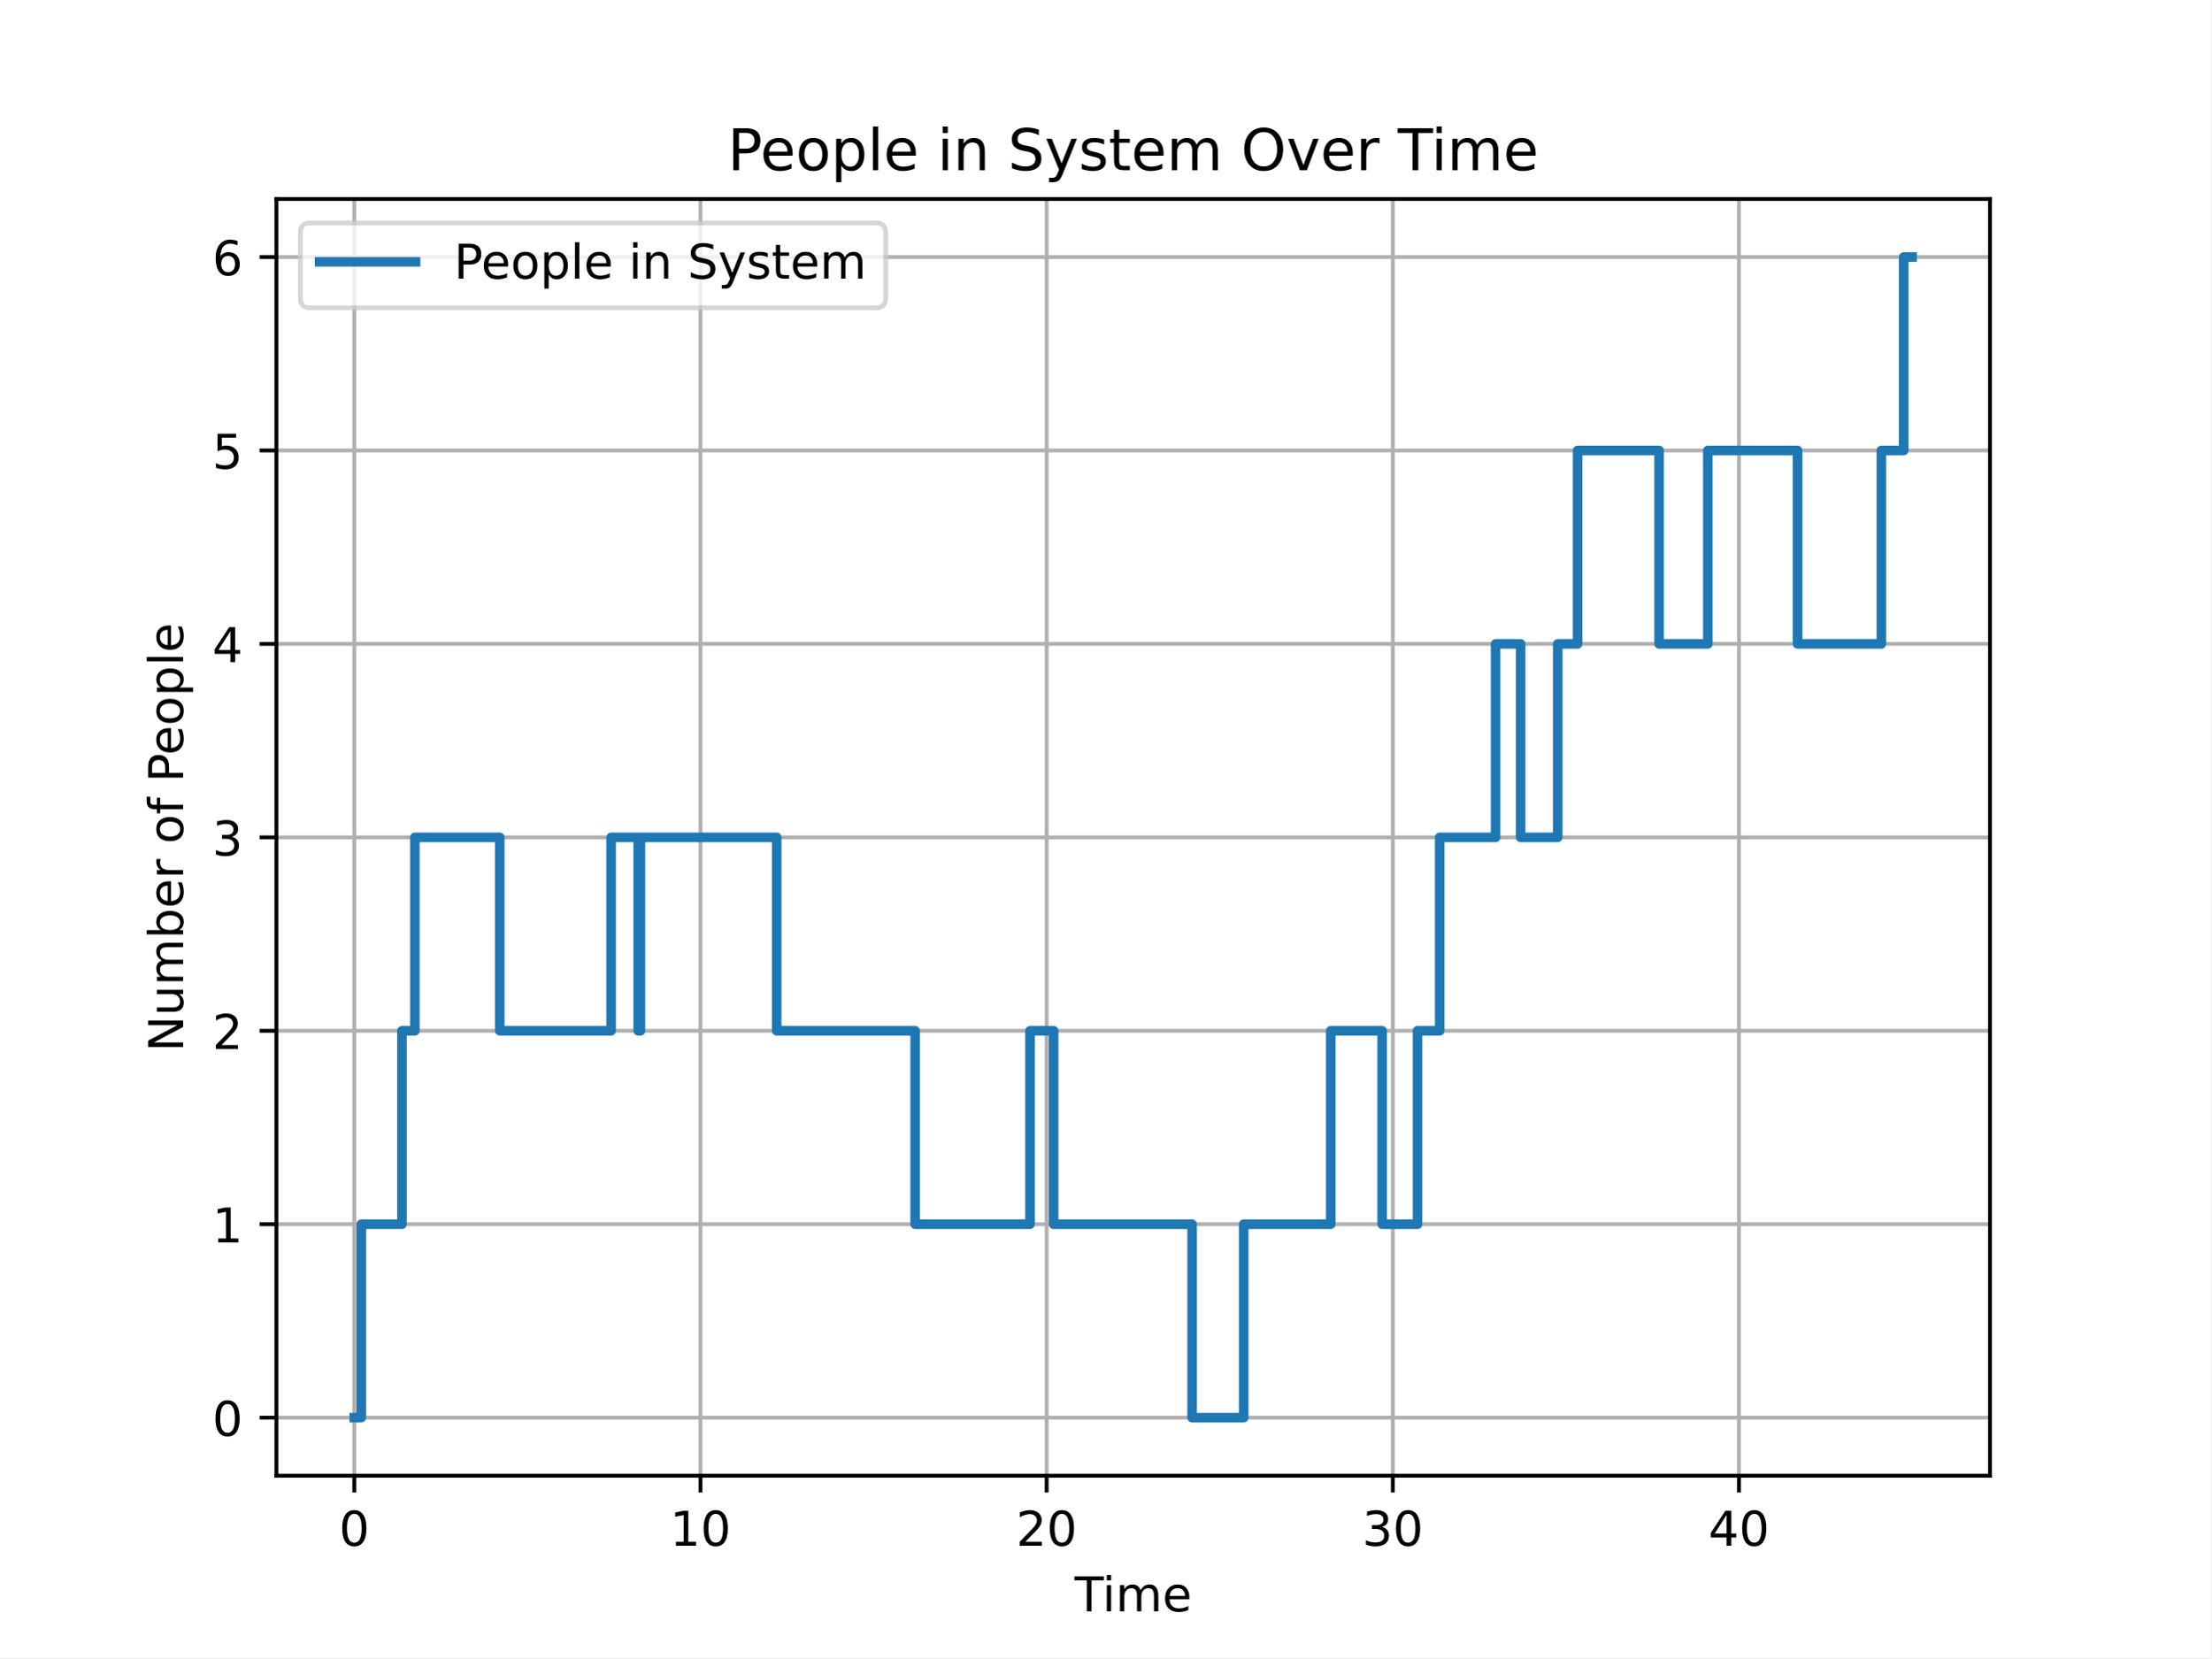
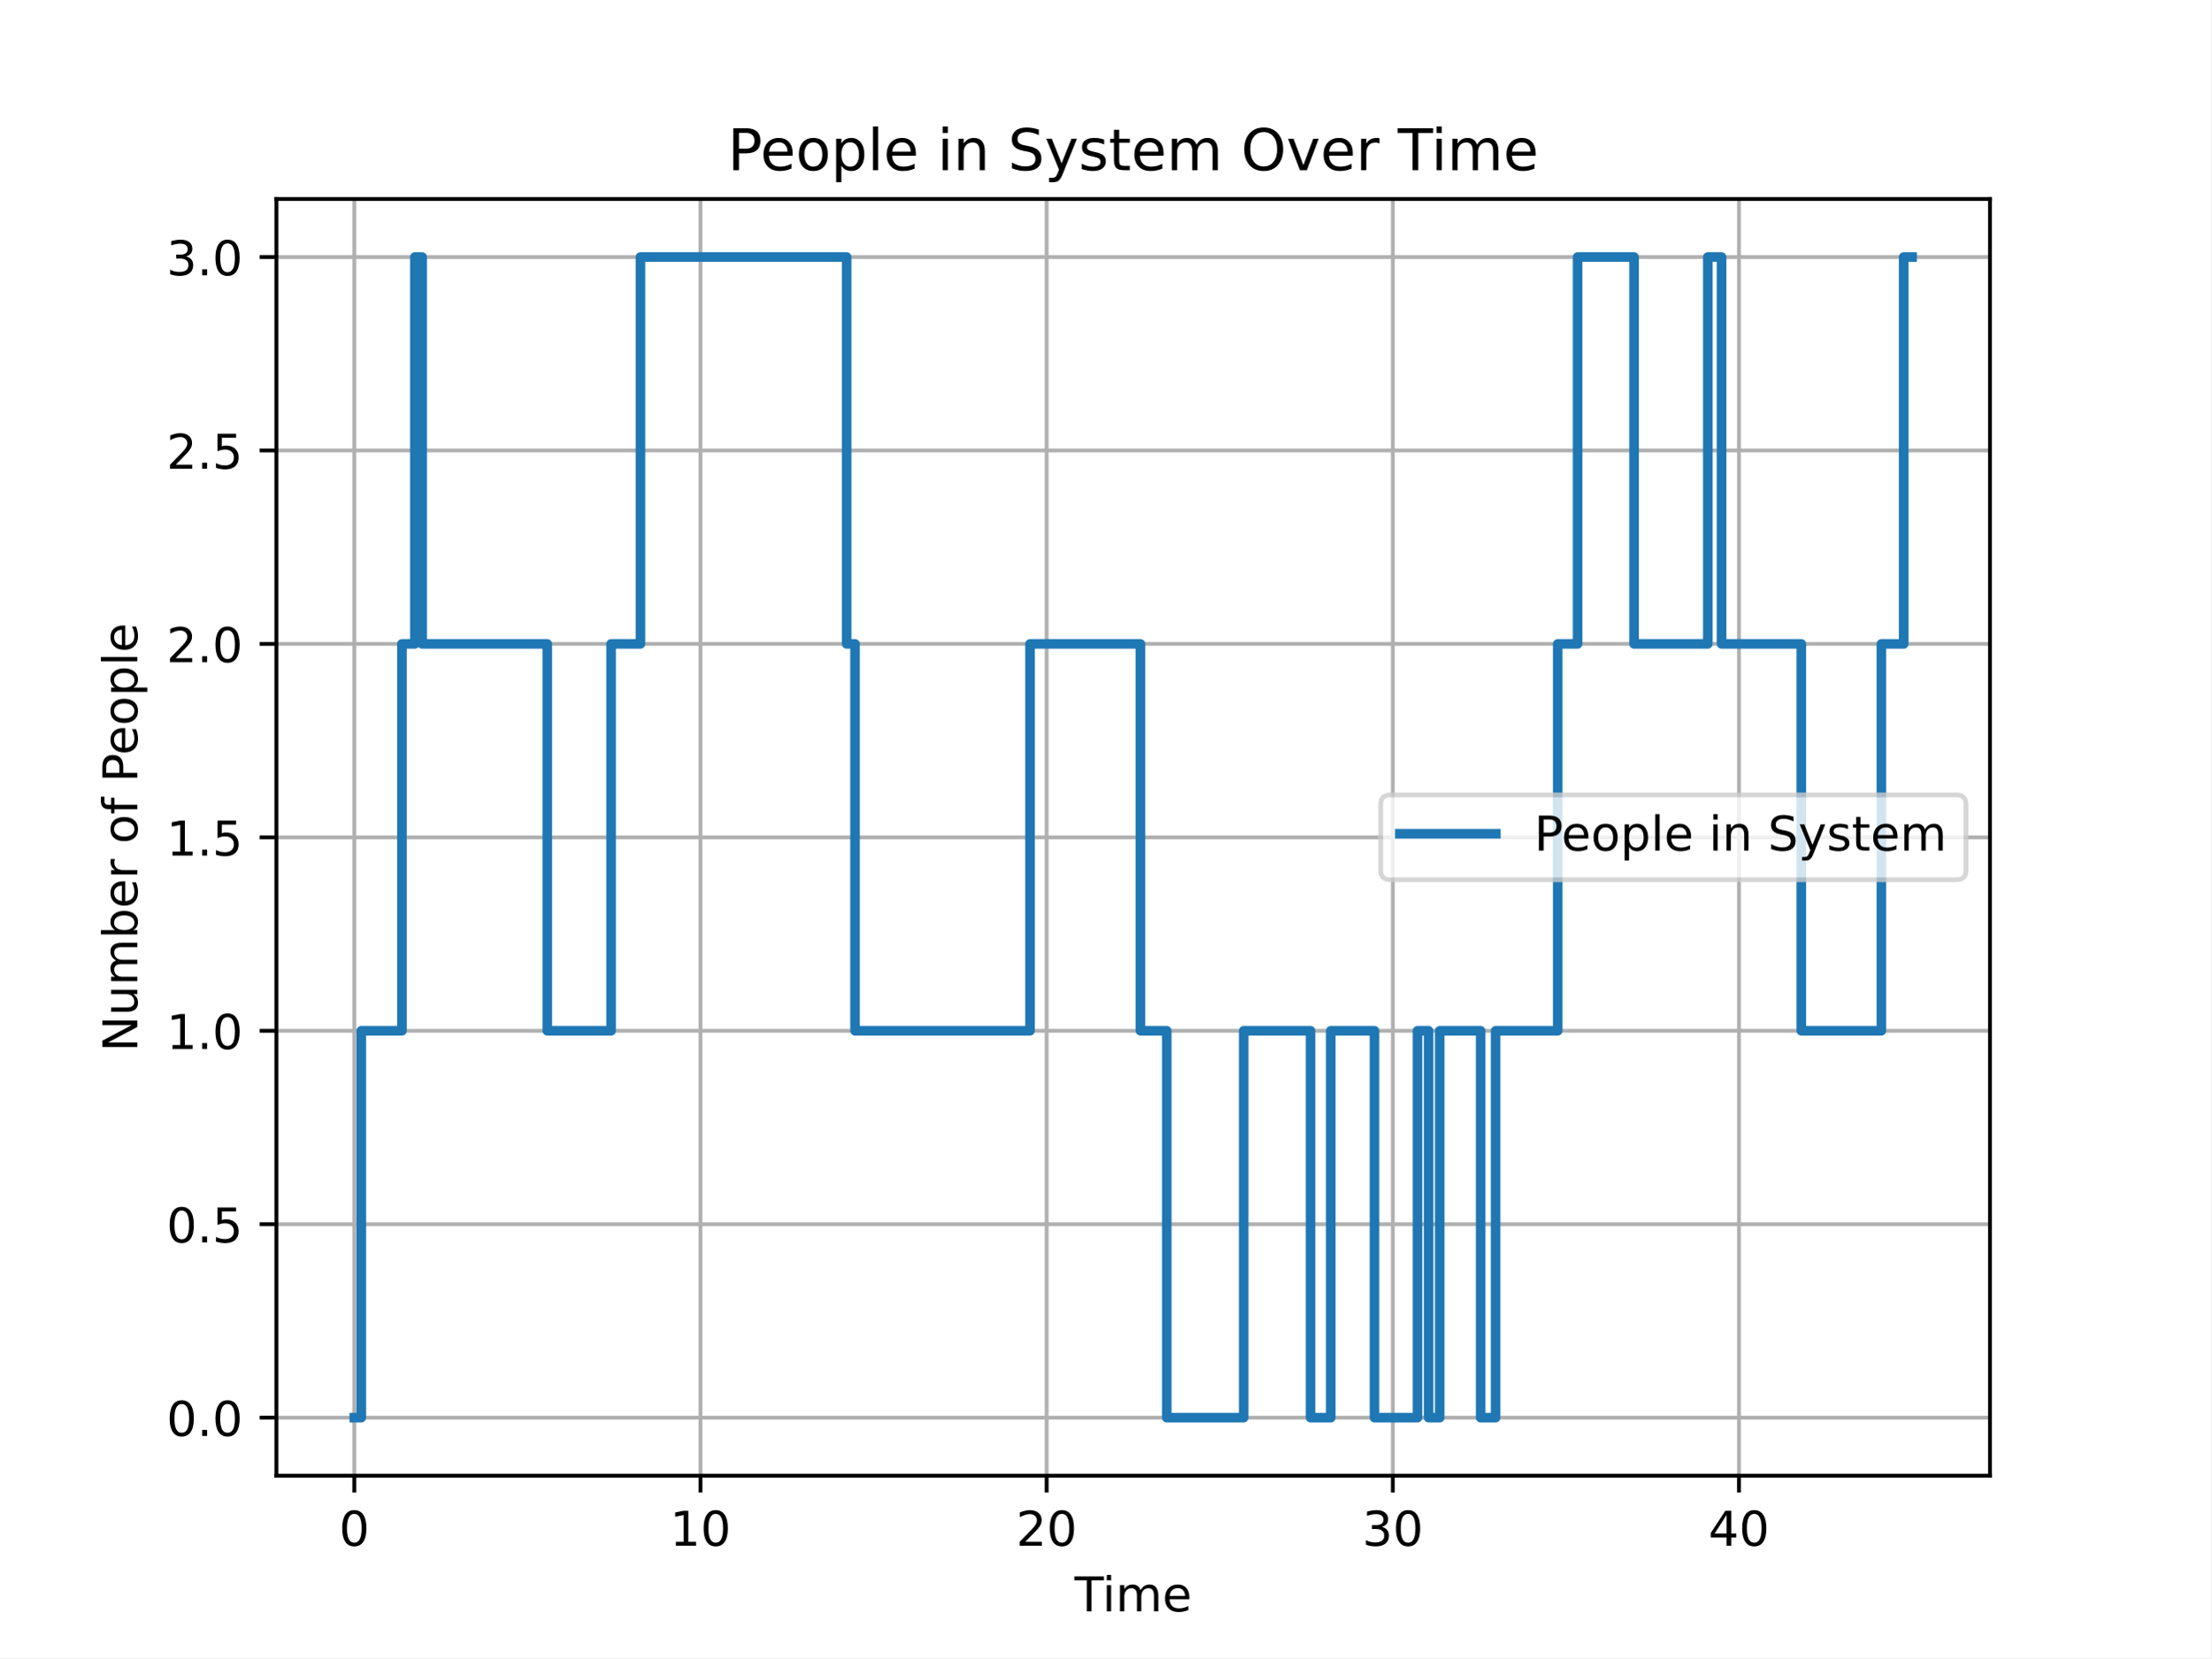
<svg xmlns="http://www.w3.org/2000/svg" xmlns:xlink="http://www.w3.org/1999/xlink" width="460.8pt" height="345.6pt" viewBox="0 0 460.8 345.6" version="1.1">
  <defs>
    <style type="text/css">*{stroke-linejoin: round; stroke-linecap: butt}</style>
  </defs>
  <g id="figure_1">
    <g id="patch_1">
      <path d="M 0 345.6  L 460.8 345.6  L 460.8 0  L 0 0  z " style="fill: #ffffff" />
    </g>
    <g id="axes_1">
      <g id="patch_2">
        <path d="M 57.6 307.584  L 414.72 307.584  L 414.72 41.472  L 57.6 41.472  z " style="fill: #ffffff" />
      </g>
      <g id="matplotlib.axis_1">
        <g id="xtick_1">
          <g id="line2d_1">
-             <path d="M 73.833 307.584  L 73.833 41.472  " clip-path="url(#p22e5923730)" style="fill: none; stroke: #b0b0b0; stroke-width: 0.8; stroke-linecap: square" />
+             <path d="M 73.833 307.584  L 73.833 41.472  " clip-path="url(#p4555e808ab)" style="fill: none; stroke: #b0b0b0; stroke-width: 0.8; stroke-linecap: square" />
          </g>
          <g id="line2d_2">
            <defs>
-               <path id="m7661645da6" d="M 0 0  L 0 3.5  " style="stroke: #000000; stroke-width: 0.8" />
+               <path id="m2a90214618" d="M 0 0  L 0 3.5  " style="stroke: #000000; stroke-width: 0.8" />
            </defs>
            <g>
-               <use xlink:href="#m7661645da6" x="73.833" y="307.584" style="stroke: #000000; stroke-width: 0.8" />
+               <use xlink:href="#m2a90214618" x="73.833" y="307.584" style="stroke: #000000; stroke-width: 0.8" />
            </g>
          </g>
          <g id="text_1">
            <g transform="translate(70.65148 322.1824) scale(0.1 -0.1)">
              <defs>
                <path id="DejaVuSans-30" d="M 2034 4250  Q 1547 4250 1301 3770  Q 1056 3291 1056 2328  Q 1056 1369 1301 889  Q 1547 409 2034 409  Q 2525 409 2770 889  Q 3016 1369 3016 2328  Q 3016 3291 2770 3770  Q 2525 4250 2034 4250  z M 2034 4750  Q 2819 4750 3233 4129  Q 3647 3509 3647 2328  Q 3647 1150 3233 529  Q 2819 -91 2034 -91  Q 1250 -91 836 529  Q 422 1150 422 2328  Q 422 3509 836 4129  Q 1250 4750 2034 4750  z " transform="scale(0.015625)" />
              </defs>
              <use xlink:href="#DejaVuSans-30" />
            </g>
          </g>
        </g>
        <g id="xtick_2">
          <g id="line2d_3">
-             <path d="M 145.978 307.584  L 145.978 41.472  " clip-path="url(#p22e5923730)" style="fill: none; stroke: #b0b0b0; stroke-width: 0.8; stroke-linecap: square" />
+             <path d="M 145.978 307.584  L 145.978 41.472  " clip-path="url(#p4555e808ab)" style="fill: none; stroke: #b0b0b0; stroke-width: 0.8; stroke-linecap: square" />
          </g>
          <g id="line2d_4">
            <g>
-               <use xlink:href="#m7661645da6" x="145.978" y="307.584" style="stroke: #000000; stroke-width: 0.8" />
+               <use xlink:href="#m2a90214618" x="145.978" y="307.584" style="stroke: #000000; stroke-width: 0.8" />
            </g>
          </g>
          <g id="text_2">
            <g transform="translate(139.6157 322.1824) scale(0.1 -0.1)">
              <defs>
                <path id="DejaVuSans-31" d="M 794 531  L 1825 531  L 1825 4091  L 703 3866  L 703 4441  L 1819 4666  L 2450 4666  L 2450 531  L 3481 531  L 3481 0  L 794 0  L 794 531  z " transform="scale(0.015625)" />
              </defs>
              <use xlink:href="#DejaVuSans-31" />
              <use xlink:href="#DejaVuSans-30" x="63.623" />
            </g>
          </g>
        </g>
        <g id="xtick_3">
          <g id="line2d_5">
-             <path d="M 218.124 307.584  L 218.124 41.472  " clip-path="url(#p22e5923730)" style="fill: none; stroke: #b0b0b0; stroke-width: 0.8; stroke-linecap: square" />
+             <path d="M 218.124 307.584  L 218.124 41.472  " clip-path="url(#p4555e808ab)" style="fill: none; stroke: #b0b0b0; stroke-width: 0.8; stroke-linecap: square" />
          </g>
          <g id="line2d_6">
            <g>
-               <use xlink:href="#m7661645da6" x="218.124" y="307.584" style="stroke: #000000; stroke-width: 0.8" />
+               <use xlink:href="#m2a90214618" x="218.124" y="307.584" style="stroke: #000000; stroke-width: 0.8" />
            </g>
          </g>
          <g id="text_3">
            <g transform="translate(211.7611 322.1824) scale(0.1 -0.1)">
              <defs>
                <path id="DejaVuSans-32" d="M 1228 531  L 3431 531  L 3431 0  L 469 0  L 469 531  Q 828 903 1448 1529  Q 2069 2156 2228 2338  Q 2531 2678 2651 2914  Q 2772 3150 2772 3378  Q 2772 3750 2511 3984  Q 2250 4219 1831 4219  Q 1534 4219 1204 4116  Q 875 4013 500 3803  L 500 4441  Q 881 4594 1212 4672  Q 1544 4750 1819 4750  Q 2544 4750 2975 4387  Q 3406 4025 3406 3419  Q 3406 3131 3298 2873  Q 3191 2616 2906 2266  Q 2828 2175 2409 1742  Q 1991 1309 1228 531  z " transform="scale(0.015625)" />
              </defs>
              <use xlink:href="#DejaVuSans-32" />
              <use xlink:href="#DejaVuSans-30" x="63.623" />
            </g>
          </g>
        </g>
        <g id="xtick_4">
          <g id="line2d_7">
-             <path d="M 290.269 307.584  L 290.269 41.472  " clip-path="url(#p22e5923730)" style="fill: none; stroke: #b0b0b0; stroke-width: 0.8; stroke-linecap: square" />
+             <path d="M 290.269 307.584  L 290.269 41.472  " clip-path="url(#p4555e808ab)" style="fill: none; stroke: #b0b0b0; stroke-width: 0.8; stroke-linecap: square" />
          </g>
          <g id="line2d_8">
            <g>
-               <use xlink:href="#m7661645da6" x="290.269" y="307.584" style="stroke: #000000; stroke-width: 0.8" />
+               <use xlink:href="#m2a90214618" x="290.269" y="307.584" style="stroke: #000000; stroke-width: 0.8" />
            </g>
          </g>
          <g id="text_4">
            <g transform="translate(283.9066 322.1824) scale(0.1 -0.1)">
              <defs>
                <path id="DejaVuSans-33" d="M 2597 2516  Q 3050 2419 3304 2112  Q 3559 1806 3559 1356  Q 3559 666 3084 287  Q 2609 -91 1734 -91  Q 1441 -91 1130 -33  Q 819 25 488 141  L 488 750  Q 750 597 1062 519  Q 1375 441 1716 441  Q 2309 441 2620 675  Q 2931 909 2931 1356  Q 2931 1769 2642 2001  Q 2353 2234 1838 2234  L 1294 2234  L 1294 2753  L 1863 2753  Q 2328 2753 2575 2939  Q 2822 3125 2822 3475  Q 2822 3834 2567 4026  Q 2313 4219 1838 4219  Q 1578 4219 1281 4162  Q 984 4106 628 3988  L 628 4550  Q 988 4650 1302 4700  Q 1616 4750 1894 4750  Q 2613 4750 3031 4423  Q 3450 4097 3450 3541  Q 3450 3153 3228 2886  Q 3006 2619 2597 2516  z " transform="scale(0.015625)" />
              </defs>
              <use xlink:href="#DejaVuSans-33" />
              <use xlink:href="#DejaVuSans-30" x="63.623" />
            </g>
          </g>
        </g>
        <g id="xtick_5">
          <g id="line2d_9">
-             <path d="M 362.415 307.584  L 362.415 41.472  " clip-path="url(#p22e5923730)" style="fill: none; stroke: #b0b0b0; stroke-width: 0.8; stroke-linecap: square" />
+             <path d="M 362.415 307.584  L 362.415 41.472  " clip-path="url(#p4555e808ab)" style="fill: none; stroke: #b0b0b0; stroke-width: 0.8; stroke-linecap: square" />
          </g>
          <g id="line2d_10">
            <g>
-               <use xlink:href="#m7661645da6" x="362.415" y="307.584" style="stroke: #000000; stroke-width: 0.8" />
+               <use xlink:href="#m2a90214618" x="362.415" y="307.584" style="stroke: #000000; stroke-width: 0.8" />
            </g>
          </g>
          <g id="text_5">
            <g transform="translate(356.052 322.1824) scale(0.1 -0.1)">
              <defs>
                <path id="DejaVuSans-34" d="M 2419 4116  L 825 1625  L 2419 1625  L 2419 4116  z M 2253 4666  L 3047 4666  L 3047 1625  L 3713 1625  L 3713 1100  L 3047 1100  L 3047 0  L 2419 0  L 2419 1100  L 313 1100  L 313 1709  L 2253 4666  z " transform="scale(0.015625)" />
              </defs>
              <use xlink:href="#DejaVuSans-34" />
              <use xlink:href="#DejaVuSans-30" x="63.623" />
            </g>
          </g>
        </g>
        <g id="text_6">
          <g transform="translate(223.9264 335.8606) scale(0.1 -0.1)">
            <defs>
              <path id="DejaVuSans-54" d="M -19 4666  L 3928 4666  L 3928 4134  L 2272 4134  L 2272 0  L 1638 0  L 1638 4134  L -19 4134  L -19 4666  z " transform="scale(0.015625)" />
              <path id="DejaVuSans-69" d="M 603 3500  L 1178 3500  L 1178 0  L 603 0  L 603 3500  z M 603 4863  L 1178 4863  L 1178 4134  L 603 4134  L 603 4863  z " transform="scale(0.015625)" />
              <path id="DejaVuSans-6d" d="M 3328 2828  Q 3544 3216 3844 3400  Q 4144 3584 4550 3584  Q 5097 3584 5394 3201  Q 5691 2819 5691 2113  L 5691 0  L 5113 0  L 5113 2094  Q 5113 2597 4934 2840  Q 4756 3084 4391 3084  Q 3944 3084 3684 2787  Q 3425 2491 3425 1978  L 3425 0  L 2847 0  L 2847 2094  Q 2847 2600 2669 2842  Q 2491 3084 2119 3084  Q 1678 3084 1418 2786  Q 1159 2488 1159 1978  L 1159 0  L 581 0  L 581 3500  L 1159 3500  L 1159 2956  Q 1356 3278 1631 3431  Q 1906 3584 2284 3584  Q 2666 3584 2933 3390  Q 3200 3197 3328 2828  z " transform="scale(0.015625)" />
              <path id="DejaVuSans-65" d="M 3597 1894  L 3597 1613  L 953 1613  Q 991 1019 1311 708  Q 1631 397 2203 397  Q 2534 397 2845 478  Q 3156 559 3463 722  L 3463 178  Q 3153 47 2828 -22  Q 2503 -91 2169 -91  Q 1331 -91 842 396  Q 353 884 353 1716  Q 353 2575 817 3079  Q 1281 3584 2069 3584  Q 2775 3584 3186 3129  Q 3597 2675 3597 1894  z M 3022 2063  Q 3016 2534 2758 2815  Q 2500 3097 2075 3097  Q 1594 3097 1305 2825  Q 1016 2553 972 2059  L 3022 2063  z " transform="scale(0.015625)" />
            </defs>
            <use xlink:href="#DejaVuSans-54" />
            <use xlink:href="#DejaVuSans-69" x="57.959" />
            <use xlink:href="#DejaVuSans-6d" x="85.742" />
            <use xlink:href="#DejaVuSans-65" x="183.154" />
          </g>
        </g>
      </g>
      <g id="matplotlib.axis_2">
        <g id="ytick_1">
          <g id="line2d_11">
-             <path d="M 57.6 295.488  L 414.72 295.488  " clip-path="url(#p22e5923730)" style="fill: none; stroke: #b0b0b0; stroke-width: 0.8; stroke-linecap: square" />
+             <path d="M 57.6 295.488  L 414.72 295.488  " clip-path="url(#p4555e808ab)" style="fill: none; stroke: #b0b0b0; stroke-width: 0.8; stroke-linecap: square" />
          </g>
          <g id="line2d_12">
            <defs>
-               <path id="m5c4a230d00" d="M 0 0  L -3.5 0  " style="stroke: #000000; stroke-width: 0.8" />
+               <path id="mbf203d90b1" d="M 0 0  L -3.5 0  " style="stroke: #000000; stroke-width: 0.8" />
            </defs>
            <g>
-               <use xlink:href="#m5c4a230d00" x="57.6" y="295.488" style="stroke: #000000; stroke-width: 0.8" />
+               <use xlink:href="#mbf203d90b1" x="57.6" y="295.488" style="stroke: #000000; stroke-width: 0.8" />
            </g>
          </g>
          <g id="text_7">
-             <g transform="translate(44.2375 299.2872) scale(0.1 -0.1)">
+             <g transform="translate(34.69687 299.2872) scale(0.1 -0.1)">
+               <defs>
+                 <path id="DejaVuSans-2e" d="M 684 794  L 1344 794  L 1344 0  L 684 0  L 684 794  z " transform="scale(0.015625)" />
+               </defs>
              <use xlink:href="#DejaVuSans-30" />
+               <use xlink:href="#DejaVuSans-2e" x="63.623" />
+               <use xlink:href="#DejaVuSans-30" x="95.41" />
            </g>
          </g>
        </g>
        <g id="ytick_2">
          <g id="line2d_13">
-             <path d="M 57.6 255.168  L 414.72 255.168  " clip-path="url(#p22e5923730)" style="fill: none; stroke: #b0b0b0; stroke-width: 0.8; stroke-linecap: square" />
+             <path d="M 57.6 255.168  L 414.72 255.168  " clip-path="url(#p4555e808ab)" style="fill: none; stroke: #b0b0b0; stroke-width: 0.8; stroke-linecap: square" />
          </g>
          <g id="line2d_14">
            <g>
-               <use xlink:href="#m5c4a230d00" x="57.6" y="255.168" style="stroke: #000000; stroke-width: 0.8" />
+               <use xlink:href="#mbf203d90b1" x="57.6" y="255.168" style="stroke: #000000; stroke-width: 0.8" />
            </g>
          </g>
          <g id="text_8">
-             <g transform="translate(44.2375 258.9672) scale(0.1 -0.1)">
-               <use xlink:href="#DejaVuSans-31" />
+             <g transform="translate(34.69687 258.9672) scale(0.1 -0.1)">
+               <defs>
+                 <path id="DejaVuSans-35" d="M 691 4666  L 3169 4666  L 3169 4134  L 1269 4134  L 1269 2991  Q 1406 3038 1543 3061  Q 1681 3084 1819 3084  Q 2600 3084 3056 2656  Q 3513 2228 3513 1497  Q 3513 744 3044 326  Q 2575 -91 1722 -91  Q 1428 -91 1123 -41  Q 819 9 494 109  L 494 744  Q 775 591 1075 516  Q 1375 441 1709 441  Q 2250 441 2565 725  Q 2881 1009 2881 1497  Q 2881 1984 2565 2268  Q 2250 2553 1709 2553  Q 1456 2553 1204 2497  Q 953 2441 691 2322  L 691 4666  z " transform="scale(0.015625)" />
+               </defs>
+               <use xlink:href="#DejaVuSans-30" />
+               <use xlink:href="#DejaVuSans-2e" x="63.623" />
+               <use xlink:href="#DejaVuSans-35" x="95.41" />
            </g>
          </g>
        </g>
        <g id="ytick_3">
          <g id="line2d_15">
-             <path d="M 57.6 214.848  L 414.72 214.848  " clip-path="url(#p22e5923730)" style="fill: none; stroke: #b0b0b0; stroke-width: 0.8; stroke-linecap: square" />
+             <path d="M 57.6 214.848  L 414.72 214.848  " clip-path="url(#p4555e808ab)" style="fill: none; stroke: #b0b0b0; stroke-width: 0.8; stroke-linecap: square" />
          </g>
          <g id="line2d_16">
            <g>
-               <use xlink:href="#m5c4a230d00" x="57.6" y="214.848" style="stroke: #000000; stroke-width: 0.8" />
+               <use xlink:href="#mbf203d90b1" x="57.6" y="214.848" style="stroke: #000000; stroke-width: 0.8" />
            </g>
          </g>
          <g id="text_9">
-             <g transform="translate(44.2375 218.6472) scale(0.1 -0.1)">
-               <use xlink:href="#DejaVuSans-32" />
+             <g transform="translate(34.69687 218.6472) scale(0.1 -0.1)">
+               <use xlink:href="#DejaVuSans-31" />
+               <use xlink:href="#DejaVuSans-2e" x="63.623" />
+               <use xlink:href="#DejaVuSans-30" x="95.41" />
            </g>
          </g>
        </g>
        <g id="ytick_4">
          <g id="line2d_17">
-             <path d="M 57.6 174.528  L 414.72 174.528  " clip-path="url(#p22e5923730)" style="fill: none; stroke: #b0b0b0; stroke-width: 0.8; stroke-linecap: square" />
+             <path d="M 57.6 174.528  L 414.72 174.528  " clip-path="url(#p4555e808ab)" style="fill: none; stroke: #b0b0b0; stroke-width: 0.8; stroke-linecap: square" />
          </g>
          <g id="line2d_18">
            <g>
-               <use xlink:href="#m5c4a230d00" x="57.6" y="174.528" style="stroke: #000000; stroke-width: 0.8" />
+               <use xlink:href="#mbf203d90b1" x="57.6" y="174.528" style="stroke: #000000; stroke-width: 0.8" />
            </g>
          </g>
          <g id="text_10">
-             <g transform="translate(44.2375 178.3272) scale(0.1 -0.1)">
-               <use xlink:href="#DejaVuSans-33" />
+             <g transform="translate(34.69687 178.3272) scale(0.1 -0.1)">
+               <use xlink:href="#DejaVuSans-31" />
+               <use xlink:href="#DejaVuSans-2e" x="63.623" />
+               <use xlink:href="#DejaVuSans-35" x="95.41" />
            </g>
          </g>
        </g>
        <g id="ytick_5">
          <g id="line2d_19">
-             <path d="M 57.6 134.208  L 414.72 134.208  " clip-path="url(#p22e5923730)" style="fill: none; stroke: #b0b0b0; stroke-width: 0.8; stroke-linecap: square" />
+             <path d="M 57.6 134.208  L 414.72 134.208  " clip-path="url(#p4555e808ab)" style="fill: none; stroke: #b0b0b0; stroke-width: 0.8; stroke-linecap: square" />
          </g>
          <g id="line2d_20">
            <g>
-               <use xlink:href="#m5c4a230d00" x="57.6" y="134.208" style="stroke: #000000; stroke-width: 0.8" />
+               <use xlink:href="#mbf203d90b1" x="57.6" y="134.208" style="stroke: #000000; stroke-width: 0.8" />
            </g>
          </g>
          <g id="text_11">
-             <g transform="translate(44.2375 138.0072) scale(0.1 -0.1)">
-               <use xlink:href="#DejaVuSans-34" />
+             <g transform="translate(34.69687 138.0072) scale(0.1 -0.1)">
+               <use xlink:href="#DejaVuSans-32" />
+               <use xlink:href="#DejaVuSans-2e" x="63.623" />
+               <use xlink:href="#DejaVuSans-30" x="95.41" />
            </g>
          </g>
        </g>
        <g id="ytick_6">
          <g id="line2d_21">
-             <path d="M 57.6 93.888  L 414.72 93.888  " clip-path="url(#p22e5923730)" style="fill: none; stroke: #b0b0b0; stroke-width: 0.8; stroke-linecap: square" />
+             <path d="M 57.6 93.888  L 414.72 93.888  " clip-path="url(#p4555e808ab)" style="fill: none; stroke: #b0b0b0; stroke-width: 0.8; stroke-linecap: square" />
          </g>
          <g id="line2d_22">
            <g>
-               <use xlink:href="#m5c4a230d00" x="57.6" y="93.888" style="stroke: #000000; stroke-width: 0.8" />
+               <use xlink:href="#mbf203d90b1" x="57.6" y="93.888" style="stroke: #000000; stroke-width: 0.8" />
            </g>
          </g>
          <g id="text_12">
-             <g transform="translate(44.2375 97.68722) scale(0.1 -0.1)">
-               <defs>
-                 <path id="DejaVuSans-35" d="M 691 4666  L 3169 4666  L 3169 4134  L 1269 4134  L 1269 2991  Q 1406 3038 1543 3061  Q 1681 3084 1819 3084  Q 2600 3084 3056 2656  Q 3513 2228 3513 1497  Q 3513 744 3044 326  Q 2575 -91 1722 -91  Q 1428 -91 1123 -41  Q 819 9 494 109  L 494 744  Q 775 591 1075 516  Q 1375 441 1709 441  Q 2250 441 2565 725  Q 2881 1009 2881 1497  Q 2881 1984 2565 2268  Q 2250 2553 1709 2553  Q 1456 2553 1204 2497  Q 953 2441 691 2322  L 691 4666  z " transform="scale(0.015625)" />
-               </defs>
-               <use xlink:href="#DejaVuSans-35" />
+             <g transform="translate(34.69687 97.68722) scale(0.1 -0.1)">
+               <use xlink:href="#DejaVuSans-32" />
+               <use xlink:href="#DejaVuSans-2e" x="63.623" />
+               <use xlink:href="#DejaVuSans-35" x="95.41" />
            </g>
          </g>
        </g>
        <g id="ytick_7">
          <g id="line2d_23">
-             <path d="M 57.6 53.568  L 414.72 53.568  " clip-path="url(#p22e5923730)" style="fill: none; stroke: #b0b0b0; stroke-width: 0.8; stroke-linecap: square" />
+             <path d="M 57.6 53.568  L 414.72 53.568  " clip-path="url(#p4555e808ab)" style="fill: none; stroke: #b0b0b0; stroke-width: 0.8; stroke-linecap: square" />
          </g>
          <g id="line2d_24">
            <g>
-               <use xlink:href="#m5c4a230d00" x="57.6" y="53.568" style="stroke: #000000; stroke-width: 0.8" />
+               <use xlink:href="#mbf203d90b1" x="57.6" y="53.568" style="stroke: #000000; stroke-width: 0.8" />
            </g>
          </g>
          <g id="text_13">
-             <g transform="translate(44.2375 57.36722) scale(0.1 -0.1)">
-               <defs>
-                 <path id="DejaVuSans-36" d="M 2113 2584  Q 1688 2584 1439 2293  Q 1191 2003 1191 1497  Q 1191 994 1439 701  Q 1688 409 2113 409  Q 2538 409 2786 701  Q 3034 994 3034 1497  Q 3034 2003 2786 2293  Q 2538 2584 2113 2584  z M 3366 4563  L 3366 3988  Q 3128 4100 2886 4159  Q 2644 4219 2406 4219  Q 1781 4219 1451 3797  Q 1122 3375 1075 2522  Q 1259 2794 1537 2939  Q 1816 3084 2150 3084  Q 2853 3084 3261 2657  Q 3669 2231 3669 1497  Q 3669 778 3244 343  Q 2819 -91 2113 -91  Q 1303 -91 875 529  Q 447 1150 447 2328  Q 447 3434 972 4092  Q 1497 4750 2381 4750  Q 2619 4750 2861 4703  Q 3103 4656 3366 4563  z " transform="scale(0.015625)" />
-               </defs>
-               <use xlink:href="#DejaVuSans-36" />
+             <g transform="translate(34.69687 57.36722) scale(0.1 -0.1)">
+               <use xlink:href="#DejaVuSans-33" />
+               <use xlink:href="#DejaVuSans-2e" x="63.623" />
+               <use xlink:href="#DejaVuSans-30" x="95.41" />
            </g>
          </g>
        </g>
        <g id="text_14">
-           <g transform="translate(38.15781 219.221) rotate(-90) scale(0.1 -0.1)">
+           <g transform="translate(28.61719 219.221) rotate(-90) scale(0.1 -0.1)">
            <defs>
              <path id="DejaVuSans-4e" d="M 628 4666  L 1478 4666  L 3547 763  L 3547 4666  L 4159 4666  L 4159 0  L 3309 0  L 1241 3903  L 1241 0  L 628 0  L 628 4666  z " transform="scale(0.015625)" />
              <path id="DejaVuSans-75" d="M 544 1381  L 544 3500  L 1119 3500  L 1119 1403  Q 1119 906 1312 657  Q 1506 409 1894 409  Q 2359 409 2629 706  Q 2900 1003 2900 1516  L 2900 3500  L 3475 3500  L 3475 0  L 2900 0  L 2900 538  Q 2691 219 2414 64  Q 2138 -91 1772 -91  Q 1169 -91 856 284  Q 544 659 544 1381  z M 1991 3584  L 1991 3584  z " transform="scale(0.015625)" />
              <path id="DejaVuSans-62" d="M 3116 1747  Q 3116 2381 2855 2742  Q 2594 3103 2138 3103  Q 1681 3103 1420 2742  Q 1159 2381 1159 1747  Q 1159 1113 1420 752  Q 1681 391 2138 391  Q 2594 391 2855 752  Q 3116 1113 3116 1747  z M 1159 2969  Q 1341 3281 1617 3432  Q 1894 3584 2278 3584  Q 2916 3584 3314 3078  Q 3713 2572 3713 1747  Q 3713 922 3314 415  Q 2916 -91 2278 -91  Q 1894 -91 1617 61  Q 1341 213 1159 525  L 1159 0  L 581 0  L 581 4863  L 1159 4863  L 1159 2969  z " transform="scale(0.015625)" />
              <path id="DejaVuSans-72" d="M 2631 2963  Q 2534 3019 2420 3045  Q 2306 3072 2169 3072  Q 1681 3072 1420 2755  Q 1159 2438 1159 1844  L 1159 0  L 581 0  L 581 3500  L 1159 3500  L 1159 2956  Q 1341 3275 1631 3429  Q 1922 3584 2338 3584  Q 2397 3584 2469 3576  Q 2541 3569 2628 3553  L 2631 2963  z " transform="scale(0.015625)" />
              <path id="DejaVuSans-20" transform="scale(0.015625)" />
              <path id="DejaVuSans-6f" d="M 1959 3097  Q 1497 3097 1228 2736  Q 959 2375 959 1747  Q 959 1119 1226 758  Q 1494 397 1959 397  Q 2419 397 2687 759  Q 2956 1122 2956 1747  Q 2956 2369 2687 2733  Q 2419 3097 1959 3097  z M 1959 3584  Q 2709 3584 3137 3096  Q 3566 2609 3566 1747  Q 3566 888 3137 398  Q 2709 -91 1959 -91  Q 1206 -91 779 398  Q 353 888 353 1747  Q 353 2609 779 3096  Q 1206 3584 1959 3584  z " transform="scale(0.015625)" />
              <path id="DejaVuSans-66" d="M 2375 4863  L 2375 4384  L 1825 4384  Q 1516 4384 1395 4259  Q 1275 4134 1275 3809  L 1275 3500  L 2222 3500  L 2222 3053  L 1275 3053  L 1275 0  L 697 0  L 697 3053  L 147 3053  L 147 3500  L 697 3500  L 697 3744  Q 697 4328 969 4595  Q 1241 4863 1831 4863  L 2375 4863  z " transform="scale(0.015625)" />
              <path id="DejaVuSans-50" d="M 1259 4147  L 1259 2394  L 2053 2394  Q 2494 2394 2734 2622  Q 2975 2850 2975 3272  Q 2975 3691 2734 3919  Q 2494 4147 2053 4147  L 1259 4147  z M 628 4666  L 2053 4666  Q 2838 4666 3239 4311  Q 3641 3956 3641 3272  Q 3641 2581 3239 2228  Q 2838 1875 2053 1875  L 1259 1875  L 1259 0  L 628 0  L 628 4666  z " transform="scale(0.015625)" />
              <path id="DejaVuSans-70" d="M 1159 525  L 1159 -1331  L 581 -1331  L 581 3500  L 1159 3500  L 1159 2969  Q 1341 3281 1617 3432  Q 1894 3584 2278 3584  Q 2916 3584 3314 3078  Q 3713 2572 3713 1747  Q 3713 922 3314 415  Q 2916 -91 2278 -91  Q 1894 -91 1617 61  Q 1341 213 1159 525  z M 3116 1747  Q 3116 2381 2855 2742  Q 2594 3103 2138 3103  Q 1681 3103 1420 2742  Q 1159 2381 1159 1747  Q 1159 1113 1420 752  Q 1681 391 2138 391  Q 2594 391 2855 752  Q 3116 1113 3116 1747  z " transform="scale(0.015625)" />
              <path id="DejaVuSans-6c" d="M 603 4863  L 1178 4863  L 1178 0  L 603 0  L 603 4863  z " transform="scale(0.015625)" />
            </defs>
            <use xlink:href="#DejaVuSans-4e" />
            <use xlink:href="#DejaVuSans-75" x="74.805" />
            <use xlink:href="#DejaVuSans-6d" x="138.184" />
            <use xlink:href="#DejaVuSans-62" x="235.596" />
            <use xlink:href="#DejaVuSans-65" x="299.072" />
            <use xlink:href="#DejaVuSans-72" x="360.596" />
            <use xlink:href="#DejaVuSans-20" x="401.709" />
            <use xlink:href="#DejaVuSans-6f" x="433.496" />
            <use xlink:href="#DejaVuSans-66" x="494.678" />
            <use xlink:href="#DejaVuSans-20" x="529.883" />
            <use xlink:href="#DejaVuSans-50" x="561.67" />
            <use xlink:href="#DejaVuSans-65" x="618.348" />
            <use xlink:href="#DejaVuSans-6f" x="679.871" />
            <use xlink:href="#DejaVuSans-70" x="741.053" />
            <use xlink:href="#DejaVuSans-6c" x="804.529" />
            <use xlink:href="#DejaVuSans-65" x="832.312" />
          </g>
        </g>
      </g>
      <g id="line2d_25">
-         <path d="M 73.833 295.488  L 75.287 295.488  L 75.287 255.168  L 83.765 255.168  L 83.765 214.848  L 86.457 214.848  L 86.457 174.528  L 104.145 174.528  L 104.145 214.848  L 127.355 214.848  L 127.355 174.528  L 133.004 174.528  L 133.004 214.848  L 133.47 214.848  L 133.47 174.528  L 161.862 174.528  L 161.862 214.848  L 190.72 214.848  L 190.72 255.168  L 214.658 255.168  L 214.658 214.848  L 219.578 214.848  L 219.578 255.168  L 248.436 255.168  L 248.436 295.488  L 259.189 295.488  L 259.189 255.168  L 277.332 255.168  L 277.332 214.848  L 288.047 214.848  L 288.047 255.168  L 295.412 255.168  L 295.412 214.848  L 300.039 214.848  L 300.039 174.528  L 311.685 174.528  L 311.685 134.208  L 316.905 134.208  L 316.905 174.528  L 324.634 174.528  L 324.634 134.208  L 328.781 134.208  L 328.781 93.888  L 345.763 93.888  L 345.763 134.208  L 355.916 134.208  L 355.916 93.888  L 374.621 93.888  L 374.621 134.208  L 392.083 134.208  L 392.083 93.888  L 396.738 93.888  L 396.738 53.568  L 398.487 53.568  L 398.487 53.568  " clip-path="url(#p22e5923730)" style="fill: none; stroke: #1f77b4; stroke-width: 2; stroke-linecap: square" />
+         <path d="M 73.833 295.488  L 75.287 295.488  L 75.287 214.848  L 83.765 214.848  L 83.765 134.208  L 86.457 134.208  L 86.457 53.568  L 87.972 53.568  L 87.972 134.208  L 114.051 134.208  L 114.051 214.848  L 127.355 214.848  L 127.355 134.208  L 133.47 134.208  L 133.47 53.568  L 176.443 53.568  L 176.443 134.208  L 178.191 134.208  L 178.191 214.848  L 214.658 214.848  L 214.658 134.208  L 237.669 134.208  L 237.669 214.848  L 243.155 214.848  L 243.155 295.488  L 259.189 295.488  L 259.189 214.848  L 273.122 214.848  L 273.122 295.488  L 277.332 295.488  L 277.332 214.848  L 286.448 214.848  L 286.448 295.488  L 295.412 295.488  L 295.412 214.848  L 297.728 214.848  L 297.728 295.488  L 300.039 295.488  L 300.039 214.848  L 308.573 214.848  L 308.573 295.488  L 311.685 295.488  L 311.685 214.848  L 324.634 214.848  L 324.634 134.208  L 328.781 134.208  L 328.781 53.568  L 340.549 53.568  L 340.549 134.208  L 355.916 134.208  L 355.916 53.568  L 358.781 53.568  L 358.781 134.208  L 375.401 134.208  L 375.401 214.848  L 392.083 214.848  L 392.083 134.208  L 396.738 134.208  L 396.738 53.568  L 398.487 53.568  L 398.487 53.568  " clip-path="url(#p4555e808ab)" style="fill: none; stroke: #1f77b4; stroke-width: 2; stroke-linecap: square" />
      </g>
      <g id="patch_3">
        <path d="M 57.6 307.584  L 57.6 41.472  " style="fill: none; stroke: #000000; stroke-width: 0.8; stroke-linejoin: miter; stroke-linecap: square" />
      </g>
      <g id="patch_4">
        <path d="M 414.72 307.584  L 414.72 41.472  " style="fill: none; stroke: #000000; stroke-width: 0.8; stroke-linejoin: miter; stroke-linecap: square" />
      </g>
      <g id="patch_5">
        <path d="M 57.6 307.584  L 414.72 307.584  " style="fill: none; stroke: #000000; stroke-width: 0.8; stroke-linejoin: miter; stroke-linecap: square" />
      </g>
      <g id="patch_6">
        <path d="M 57.6 41.472  L 414.72 41.472  " style="fill: none; stroke: #000000; stroke-width: 0.8; stroke-linejoin: miter; stroke-linecap: square" />
      </g>
      <g id="text_15">
        <g transform="translate(151.6444 35.472) scale(0.12 -0.12)">
          <defs>
            <path id="DejaVuSans-6e" d="M 3513 2113  L 3513 0  L 2938 0  L 2938 2094  Q 2938 2591 2744 2837  Q 2550 3084 2163 3084  Q 1697 3084 1428 2787  Q 1159 2491 1159 1978  L 1159 0  L 581 0  L 581 3500  L 1159 3500  L 1159 2956  Q 1366 3272 1645 3428  Q 1925 3584 2291 3584  Q 2894 3584 3203 3211  Q 3513 2838 3513 2113  z " transform="scale(0.015625)" />
            <path id="DejaVuSans-53" d="M 3425 4513  L 3425 3897  Q 3066 4069 2747 4153  Q 2428 4238 2131 4238  Q 1616 4238 1336 4038  Q 1056 3838 1056 3469  Q 1056 3159 1242 3001  Q 1428 2844 1947 2747  L 2328 2669  Q 3034 2534 3370 2195  Q 3706 1856 3706 1288  Q 3706 609 3251 259  Q 2797 -91 1919 -91  Q 1588 -91 1214 -16  Q 841 59 441 206  L 441 856  Q 825 641 1194 531  Q 1563 422 1919 422  Q 2459 422 2753 634  Q 3047 847 3047 1241  Q 3047 1584 2836 1778  Q 2625 1972 2144 2069  L 1759 2144  Q 1053 2284 737 2584  Q 422 2884 422 3419  Q 422 4038 858 4394  Q 1294 4750 2059 4750  Q 2388 4750 2728 4690  Q 3069 4631 3425 4513  z " transform="scale(0.015625)" />
            <path id="DejaVuSans-79" d="M 2059 -325  Q 1816 -950 1584 -1140  Q 1353 -1331 966 -1331  L 506 -1331  L 506 -850  L 844 -850  Q 1081 -850 1212 -737  Q 1344 -625 1503 -206  L 1606 56  L 191 3500  L 800 3500  L 1894 763  L 2988 3500  L 3597 3500  L 2059 -325  z " transform="scale(0.015625)" />
            <path id="DejaVuSans-73" d="M 2834 3397  L 2834 2853  Q 2591 2978 2328 3040  Q 2066 3103 1784 3103  Q 1356 3103 1142 2972  Q 928 2841 928 2578  Q 928 2378 1081 2264  Q 1234 2150 1697 2047  L 1894 2003  Q 2506 1872 2764 1633  Q 3022 1394 3022 966  Q 3022 478 2636 193  Q 2250 -91 1575 -91  Q 1294 -91 989 -36  Q 684 19 347 128  L 347 722  Q 666 556 975 473  Q 1284 391 1588 391  Q 1994 391 2212 530  Q 2431 669 2431 922  Q 2431 1156 2273 1281  Q 2116 1406 1581 1522  L 1381 1569  Q 847 1681 609 1914  Q 372 2147 372 2553  Q 372 3047 722 3315  Q 1072 3584 1716 3584  Q 2034 3584 2315 3537  Q 2597 3491 2834 3397  z " transform="scale(0.015625)" />
            <path id="DejaVuSans-74" d="M 1172 4494  L 1172 3500  L 2356 3500  L 2356 3053  L 1172 3053  L 1172 1153  Q 1172 725 1289 603  Q 1406 481 1766 481  L 2356 481  L 2356 0  L 1766 0  Q 1100 0 847 248  Q 594 497 594 1153  L 594 3053  L 172 3053  L 172 3500  L 594 3500  L 594 4494  L 1172 4494  z " transform="scale(0.015625)" />
            <path id="DejaVuSans-4f" d="M 2522 4238  Q 1834 4238 1429 3725  Q 1025 3213 1025 2328  Q 1025 1447 1429 934  Q 1834 422 2522 422  Q 3209 422 3611 934  Q 4013 1447 4013 2328  Q 4013 3213 3611 3725  Q 3209 4238 2522 4238  z M 2522 4750  Q 3503 4750 4090 4092  Q 4678 3434 4678 2328  Q 4678 1225 4090 567  Q 3503 -91 2522 -91  Q 1538 -91 948 565  Q 359 1222 359 2328  Q 359 3434 948 4092  Q 1538 4750 2522 4750  z " transform="scale(0.015625)" />
            <path id="DejaVuSans-76" d="M 191 3500  L 800 3500  L 1894 563  L 2988 3500  L 3597 3500  L 2284 0  L 1503 0  L 191 3500  z " transform="scale(0.015625)" />
          </defs>
          <use xlink:href="#DejaVuSans-50" />
          <use xlink:href="#DejaVuSans-65" x="56.678" />
          <use xlink:href="#DejaVuSans-6f" x="118.201" />
          <use xlink:href="#DejaVuSans-70" x="179.383" />
          <use xlink:href="#DejaVuSans-6c" x="242.859" />
          <use xlink:href="#DejaVuSans-65" x="270.643" />
          <use xlink:href="#DejaVuSans-20" x="332.166" />
          <use xlink:href="#DejaVuSans-69" x="363.953" />
          <use xlink:href="#DejaVuSans-6e" x="391.736" />
          <use xlink:href="#DejaVuSans-20" x="455.115" />
          <use xlink:href="#DejaVuSans-53" x="486.902" />
          <use xlink:href="#DejaVuSans-79" x="550.379" />
          <use xlink:href="#DejaVuSans-73" x="609.559" />
          <use xlink:href="#DejaVuSans-74" x="661.658" />
          <use xlink:href="#DejaVuSans-65" x="700.867" />
          <use xlink:href="#DejaVuSans-6d" x="762.391" />
          <use xlink:href="#DejaVuSans-20" x="859.803" />
          <use xlink:href="#DejaVuSans-4f" x="891.59" />
          <use xlink:href="#DejaVuSans-76" x="970.301" />
          <use xlink:href="#DejaVuSans-65" x="1029.48" />
          <use xlink:href="#DejaVuSans-72" x="1091.004" />
          <use xlink:href="#DejaVuSans-20" x="1132.117" />
          <use xlink:href="#DejaVuSans-54" x="1163.904" />
          <use xlink:href="#DejaVuSans-69" x="1221.863" />
          <use xlink:href="#DejaVuSans-6d" x="1249.646" />
          <use xlink:href="#DejaVuSans-65" x="1347.059" />
        </g>
      </g>
      <g id="legend_1">
        <g id="patch_7">
-           <path d="M 64.6 64.15  L 182.581 64.15  Q 184.581 64.15 184.581 62.15  L 184.581 48.472  Q 184.581 46.472 182.581 46.472  L 64.6 46.472  Q 62.6 46.472 62.6 48.472  L 62.6 62.15  Q 62.6 64.15 64.6 64.15  z " style="fill: #ffffff; opacity: 0.8; stroke: #cccccc; stroke-linejoin: miter" />
+           <path d="M 289.739 183.367  L 407.72 183.367  Q 409.72 183.367 409.72 181.367  L 409.72 167.689  Q 409.72 165.689 407.72 165.689  L 289.739 165.689  Q 287.739 165.689 287.739 167.689  L 287.739 181.367  Q 287.739 183.367 289.739 183.367  z " style="fill: #ffffff; opacity: 0.8; stroke: #cccccc; stroke-linejoin: miter" />
        </g>
        <g id="line2d_26">
-           <path d="M 66.6 54.57  L 76.6 54.57  L 76.6 54.57  L 86.6 54.57  L 86.6 54.57  " style="fill: none; stroke: #1f77b4; stroke-width: 2; stroke-linecap: square" />
+           <path d="M 291.739 173.787  L 301.739 173.787  L 301.739 173.787  L 311.739 173.787  L 311.739 173.787  " style="fill: none; stroke: #1f77b4; stroke-width: 2; stroke-linecap: square" />
        </g>
        <g id="text_16">
-           <g transform="translate(94.6 58.07044) scale(0.1 -0.1)">
+           <g transform="translate(319.7387 177.2874) scale(0.1 -0.1)">
            <use xlink:href="#DejaVuSans-50" />
            <use xlink:href="#DejaVuSans-65" x="56.678" />
            <use xlink:href="#DejaVuSans-6f" x="118.201" />
            <use xlink:href="#DejaVuSans-70" x="179.383" />
            <use xlink:href="#DejaVuSans-6c" x="242.859" />
            <use xlink:href="#DejaVuSans-65" x="270.643" />
            <use xlink:href="#DejaVuSans-20" x="332.166" />
            <use xlink:href="#DejaVuSans-69" x="363.953" />
            <use xlink:href="#DejaVuSans-6e" x="391.736" />
            <use xlink:href="#DejaVuSans-20" x="455.115" />
            <use xlink:href="#DejaVuSans-53" x="486.902" />
            <use xlink:href="#DejaVuSans-79" x="550.379" />
            <use xlink:href="#DejaVuSans-73" x="609.559" />
            <use xlink:href="#DejaVuSans-74" x="661.658" />
            <use xlink:href="#DejaVuSans-65" x="700.867" />
            <use xlink:href="#DejaVuSans-6d" x="762.391" />
          </g>
        </g>
      </g>
    </g>
  </g>
  <defs>
-     <clipPath id="p22e5923730">
+     <clipPath id="p4555e808ab">
      <rect x="57.6" y="41.472" width="357.12" height="266.112" />
    </clipPath>
  </defs>
</svg>
